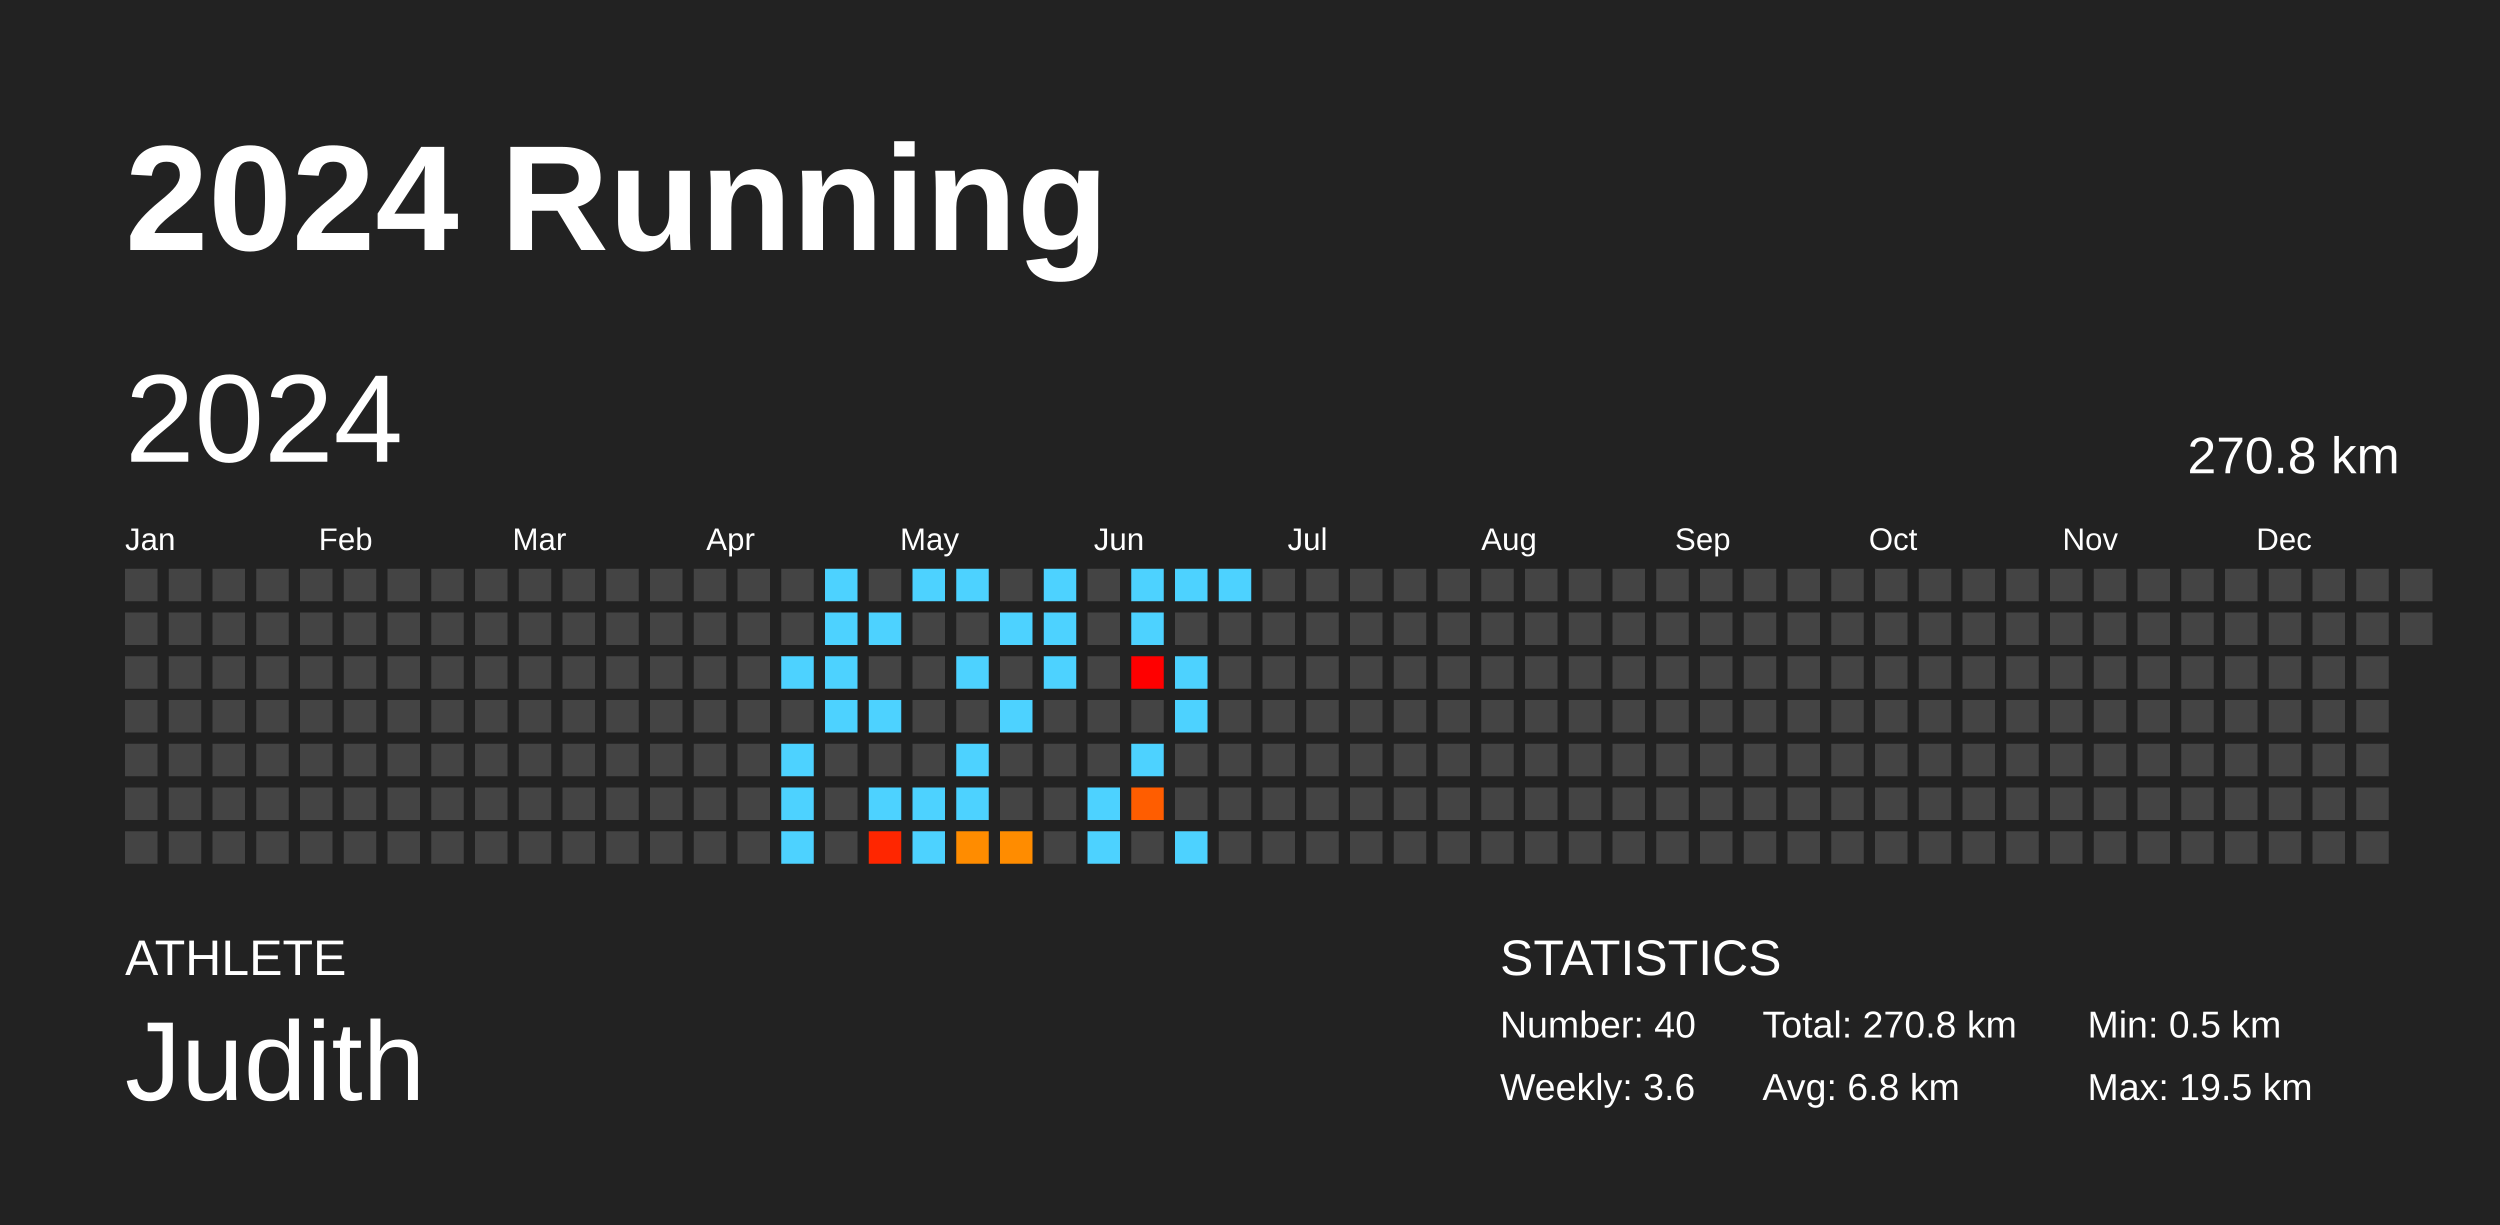
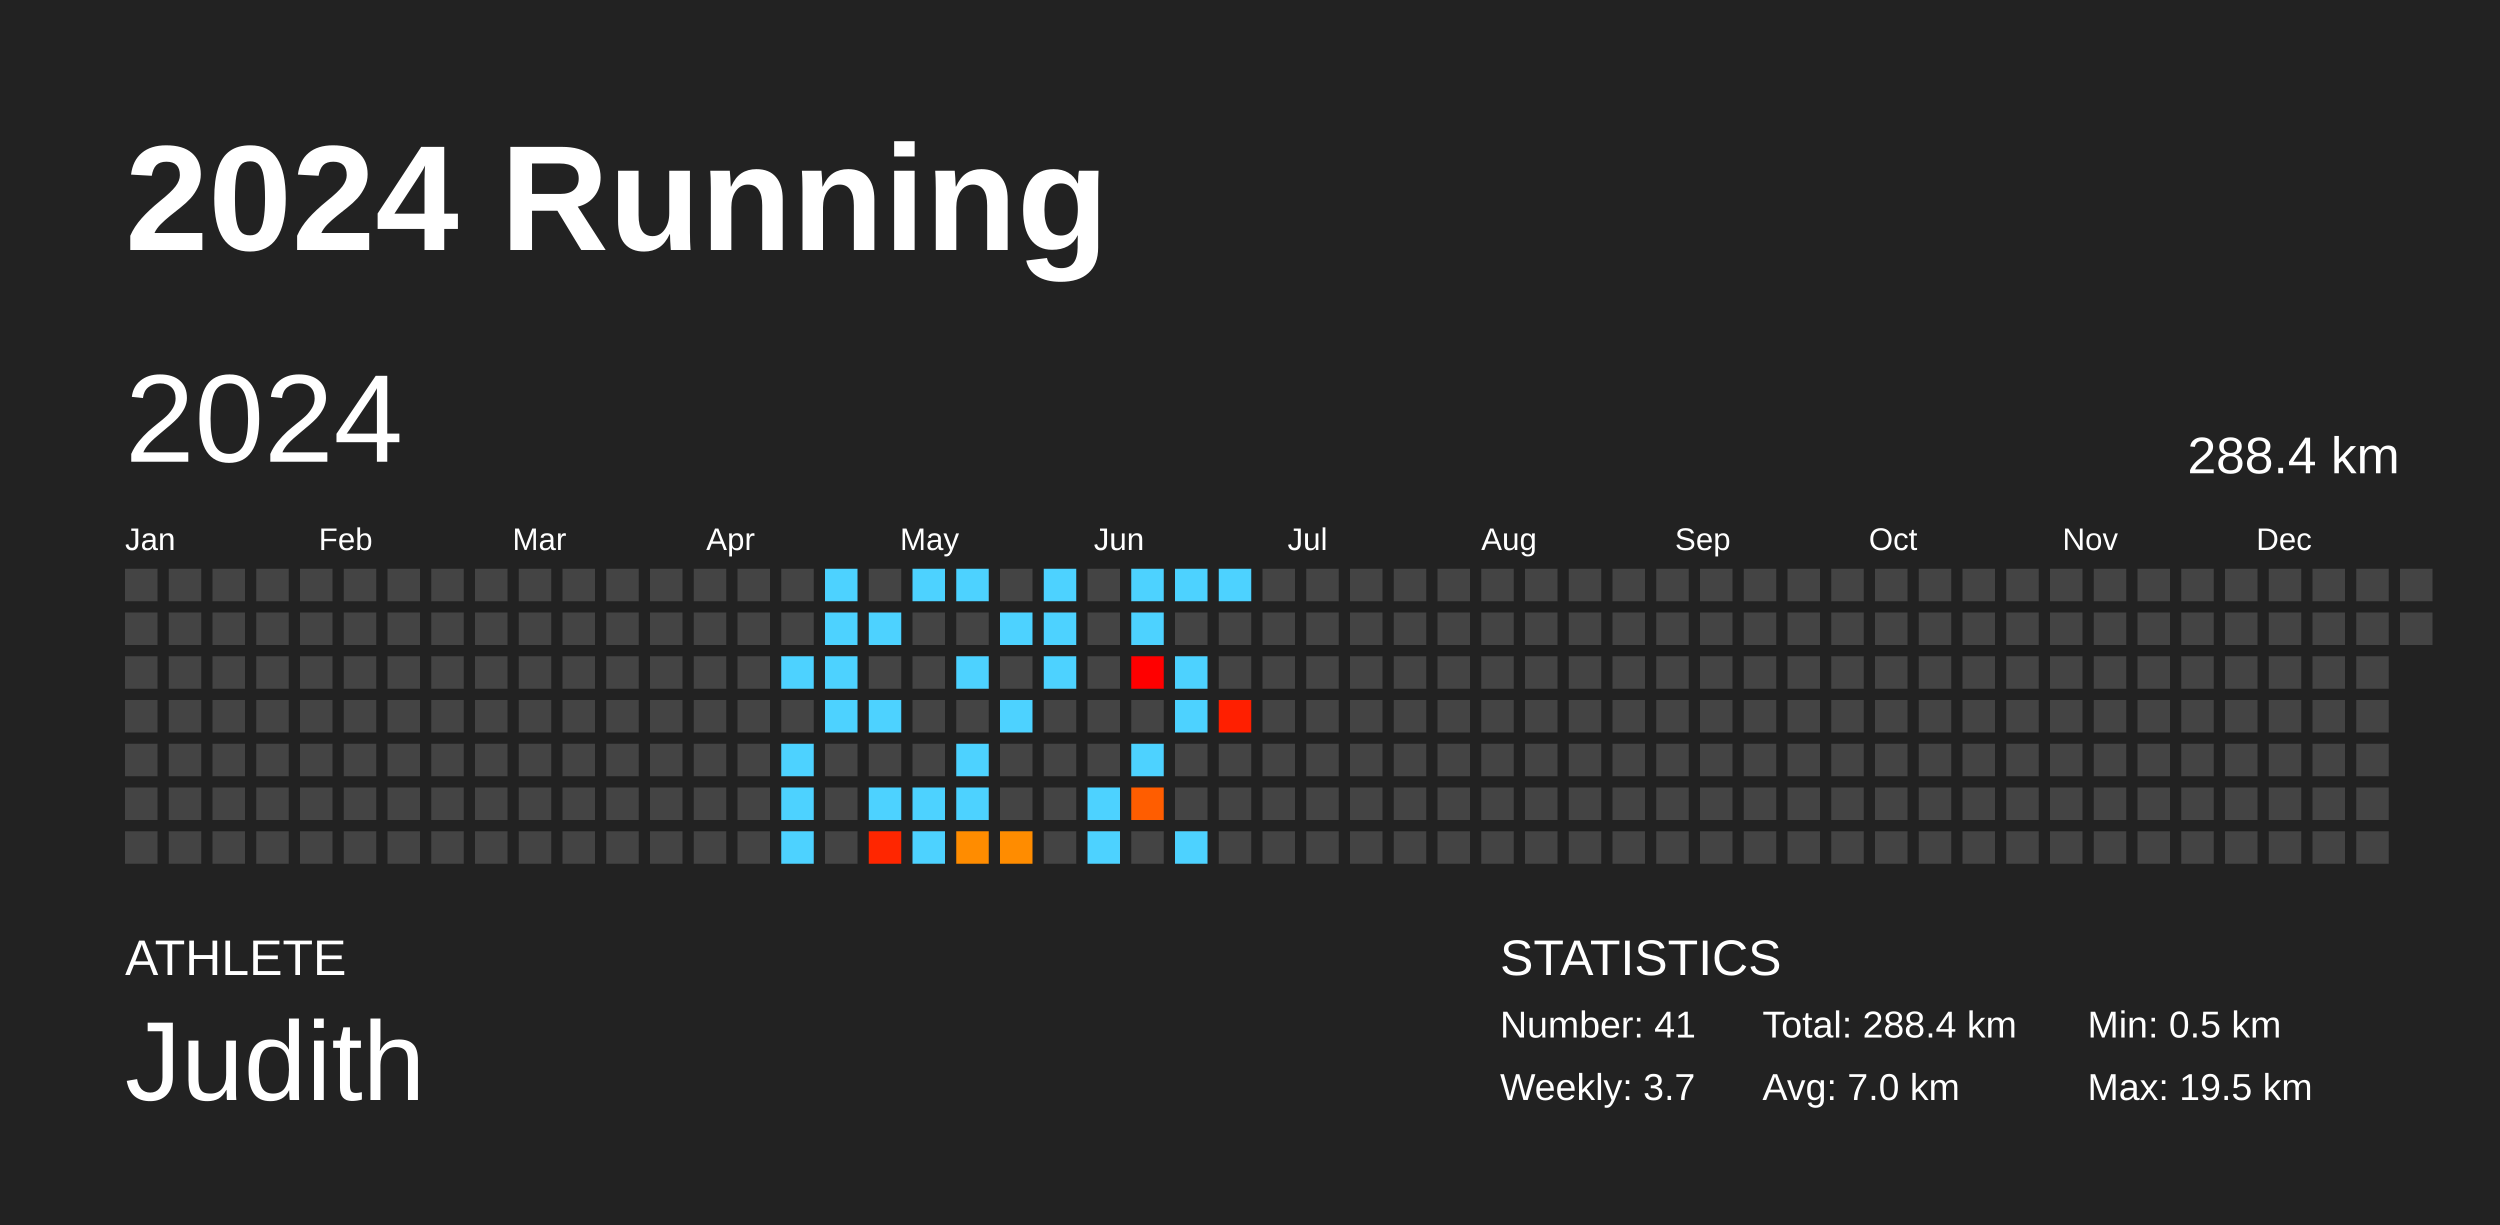
<svg xmlns="http://www.w3.org/2000/svg" baseProfile="full" height="98mm" version="1.1" viewBox="0,0,200,98" width="200mm">
  <defs />
  <rect fill="#222222" height="98" width="200" x="0" y="0" />
  <text fill="#FFFFFF" style="font-size:12px; font-family:Arial; font-weight:bold;" x="10" y="20">2024 Running</text>
  <text fill="#FFFFFF" style="font-size:4px; font-family:Arial" x="10" y="78">ATHLETE</text>
  <text fill="#FFFFFF" style="font-size:9px; font-family:Arial" x="10" y="88">Judith</text>
  <text fill="#FFFFFF" style="font-size:4px; font-family:Arial" x="120" y="78">STATISTICS</text>
-   <text fill="#FFFFFF" style="font-size:3px; font-family:Arial" x="120" y="83">Number: 40</text>
-   <text fill="#FFFFFF" style="font-size:3px; font-family:Arial" x="120" y="88">Weekly: 3.6</text>
-   <text fill="#FFFFFF" style="font-size:3px; font-family:Arial" x="141" y="83">Total: 270.8 km</text>
-   <text fill="#FFFFFF" style="font-size:3px; font-family:Arial" x="141" y="88">Avg: 6.8 km</text>
+   <text fill="#FFFFFF" style="font-size:3px; font-family:Arial" x="120" y="83">Number: 41</text>
+   <text fill="#FFFFFF" style="font-size:3px; font-family:Arial" x="120" y="88">Weekly: 3.7</text>
+   <text fill="#FFFFFF" style="font-size:3px; font-family:Arial" x="141" y="83">Total: 288.4 km</text>
+   <text fill="#FFFFFF" style="font-size:3px; font-family:Arial" x="141" y="88">Avg: 7.0 km</text>
  <text fill="#FFFFFF" style="font-size:3px; font-family:Arial" x="167" y="83">Min: 0.5 km</text>
  <text fill="#FFFFFF" style="font-size:3px; font-family:Arial" x="167" y="88">Max: 19.5 km</text>
  <text dominant-baseline="hanging" fill="#FFFFFF" style="font-size:10.0px; font-family:Arial;" x="10" y="30">2024</text>
-   <text dominant-baseline="hanging" fill="#FFFFFF" style="font-size:4.125px; font-family:Arial;" x="175" y="35">270.8 km</text>
+   <text dominant-baseline="hanging" fill="#FFFFFF" style="font-size:4.125px; font-family:Arial;" x="175" y="35">288.4 km</text>
  <text fill="#FFFFFF" style="font-size:2.5px; font-family:Arial" x="10.0" y="44">Jan</text>
  <text fill="#FFFFFF" style="font-size:2.5px; font-family:Arial" x="25.5" y="44">Feb</text>
  <text fill="#FFFFFF" style="font-size:2.5px; font-family:Arial" x="41.0" y="44">Mar</text>
  <text fill="#FFFFFF" style="font-size:2.5px; font-family:Arial" x="56.5" y="44">Apr</text>
  <text fill="#FFFFFF" style="font-size:2.5px; font-family:Arial" x="72.0" y="44">May</text>
  <text fill="#FFFFFF" style="font-size:2.5px; font-family:Arial" x="87.5" y="44">Jun</text>
  <text fill="#FFFFFF" style="font-size:2.5px; font-family:Arial" x="103.0" y="44">Jul</text>
  <text fill="#FFFFFF" style="font-size:2.5px; font-family:Arial" x="118.5" y="44">Aug</text>
  <text fill="#FFFFFF" style="font-size:2.5px; font-family:Arial" x="134.0" y="44">Sep</text>
  <text fill="#FFFFFF" style="font-size:2.5px; font-family:Arial" x="149.5" y="44">Oct</text>
  <text fill="#FFFFFF" style="font-size:2.5px; font-family:Arial" x="165.0" y="44">Nov</text>
  <text fill="#FFFFFF" style="font-size:2.5px; font-family:Arial" x="180.5" y="44">Dec</text>
  <rect fill="#444444" height="2.6" width="2.6" x="10.0" y="45.5" />
  <rect fill="#444444" height="2.6" width="2.6" x="10.0" y="49.0" />
  <rect fill="#444444" height="2.6" width="2.6" x="10.0" y="52.5" />
  <rect fill="#444444" height="2.6" width="2.6" x="10.0" y="56.0" />
  <rect fill="#444444" height="2.6" width="2.6" x="10.0" y="59.5" />
  <rect fill="#444444" height="2.6" width="2.6" x="10.0" y="63.0" />
  <rect fill="#444444" height="2.6" width="2.6" x="10.0" y="66.5" />
  <rect fill="#444444" height="2.6" width="2.6" x="13.5" y="45.5" />
  <rect fill="#444444" height="2.6" width="2.6" x="13.5" y="49.0" />
  <rect fill="#444444" height="2.6" width="2.6" x="13.5" y="52.5" />
  <rect fill="#444444" height="2.6" width="2.6" x="13.5" y="56.0" />
  <rect fill="#444444" height="2.6" width="2.6" x="13.5" y="59.5" />
  <rect fill="#444444" height="2.6" width="2.6" x="13.5" y="63.0" />
  <rect fill="#444444" height="2.6" width="2.6" x="13.5" y="66.5" />
  <rect fill="#444444" height="2.6" width="2.6" x="17.0" y="45.5" />
  <rect fill="#444444" height="2.6" width="2.6" x="17.0" y="49.0" />
  <rect fill="#444444" height="2.6" width="2.6" x="17.0" y="52.5" />
  <rect fill="#444444" height="2.6" width="2.6" x="17.0" y="56.0" />
  <rect fill="#444444" height="2.6" width="2.6" x="17.0" y="59.5" />
  <rect fill="#444444" height="2.6" width="2.6" x="17.0" y="63.0" />
  <rect fill="#444444" height="2.6" width="2.6" x="17.0" y="66.5" />
  <rect fill="#444444" height="2.6" width="2.6" x="20.5" y="45.5" />
  <rect fill="#444444" height="2.6" width="2.6" x="20.5" y="49.0" />
  <rect fill="#444444" height="2.6" width="2.6" x="20.5" y="52.5" />
  <rect fill="#444444" height="2.6" width="2.6" x="20.5" y="56.0" />
  <rect fill="#444444" height="2.6" width="2.6" x="20.5" y="59.5" />
  <rect fill="#444444" height="2.6" width="2.6" x="20.5" y="63.0" />
  <rect fill="#444444" height="2.6" width="2.6" x="20.5" y="66.5" />
  <rect fill="#444444" height="2.6" width="2.6" x="24.0" y="45.5" />
  <rect fill="#444444" height="2.6" width="2.6" x="24.0" y="49.0" />
  <rect fill="#444444" height="2.6" width="2.6" x="24.0" y="52.5" />
  <rect fill="#444444" height="2.6" width="2.6" x="24.0" y="56.0" />
  <rect fill="#444444" height="2.6" width="2.6" x="24.0" y="59.5" />
  <rect fill="#444444" height="2.6" width="2.6" x="24.0" y="63.0" />
  <rect fill="#444444" height="2.6" width="2.6" x="24.0" y="66.5" />
  <rect fill="#444444" height="2.6" width="2.6" x="27.5" y="45.5" />
  <rect fill="#444444" height="2.6" width="2.6" x="27.5" y="49.0" />
  <rect fill="#444444" height="2.6" width="2.6" x="27.5" y="52.5" />
  <rect fill="#444444" height="2.6" width="2.6" x="27.5" y="56.0" />
  <rect fill="#444444" height="2.6" width="2.6" x="27.5" y="59.5" />
  <rect fill="#444444" height="2.6" width="2.6" x="27.5" y="63.0" />
  <rect fill="#444444" height="2.6" width="2.6" x="27.5" y="66.5" />
  <rect fill="#444444" height="2.6" width="2.6" x="31.0" y="45.5" />
  <rect fill="#444444" height="2.6" width="2.6" x="31.0" y="49.0" />
  <rect fill="#444444" height="2.6" width="2.6" x="31.0" y="52.5" />
  <rect fill="#444444" height="2.6" width="2.6" x="31.0" y="56.0" />
  <rect fill="#444444" height="2.6" width="2.6" x="31.0" y="59.5" />
  <rect fill="#444444" height="2.6" width="2.6" x="31.0" y="63.0" />
  <rect fill="#444444" height="2.6" width="2.6" x="31.0" y="66.5" />
  <rect fill="#444444" height="2.6" width="2.6" x="34.5" y="45.5" />
  <rect fill="#444444" height="2.6" width="2.6" x="34.5" y="49.0" />
  <rect fill="#444444" height="2.6" width="2.6" x="34.5" y="52.5" />
  <rect fill="#444444" height="2.6" width="2.6" x="34.5" y="56.0" />
  <rect fill="#444444" height="2.6" width="2.6" x="34.5" y="59.5" />
  <rect fill="#444444" height="2.6" width="2.6" x="34.5" y="63.0" />
  <rect fill="#444444" height="2.6" width="2.6" x="34.5" y="66.5" />
  <rect fill="#444444" height="2.6" width="2.6" x="38.0" y="45.5" />
  <rect fill="#444444" height="2.6" width="2.6" x="38.0" y="49.0" />
  <rect fill="#444444" height="2.6" width="2.6" x="38.0" y="52.5" />
  <rect fill="#444444" height="2.6" width="2.6" x="38.0" y="56.0" />
  <rect fill="#444444" height="2.6" width="2.6" x="38.0" y="59.5" />
  <rect fill="#444444" height="2.6" width="2.6" x="38.0" y="63.0" />
  <rect fill="#444444" height="2.6" width="2.6" x="38.0" y="66.5" />
  <rect fill="#444444" height="2.6" width="2.6" x="41.5" y="45.5" />
  <rect fill="#444444" height="2.6" width="2.6" x="41.5" y="49.0" />
  <rect fill="#444444" height="2.6" width="2.6" x="41.5" y="52.5" />
  <rect fill="#444444" height="2.6" width="2.6" x="41.5" y="56.0" />
  <rect fill="#444444" height="2.6" width="2.6" x="41.5" y="59.5" />
  <rect fill="#444444" height="2.6" width="2.6" x="41.5" y="63.0" />
  <rect fill="#444444" height="2.6" width="2.6" x="41.5" y="66.5" />
  <rect fill="#444444" height="2.6" width="2.6" x="45.0" y="45.5" />
  <rect fill="#444444" height="2.6" width="2.6" x="45.0" y="49.0" />
  <rect fill="#444444" height="2.6" width="2.6" x="45.0" y="52.5" />
  <rect fill="#444444" height="2.6" width="2.6" x="45.0" y="56.0" />
  <rect fill="#444444" height="2.6" width="2.6" x="45.0" y="59.5" />
  <rect fill="#444444" height="2.6" width="2.6" x="45.0" y="63.0" />
  <rect fill="#444444" height="2.6" width="2.6" x="45.0" y="66.5" />
  <rect fill="#444444" height="2.6" width="2.6" x="48.5" y="45.5" />
  <rect fill="#444444" height="2.6" width="2.6" x="48.5" y="49.0" />
  <rect fill="#444444" height="2.6" width="2.6" x="48.5" y="52.5" />
  <rect fill="#444444" height="2.6" width="2.6" x="48.5" y="56.0" />
  <rect fill="#444444" height="2.6" width="2.6" x="48.5" y="59.5" />
  <rect fill="#444444" height="2.6" width="2.6" x="48.5" y="63.0" />
  <rect fill="#444444" height="2.6" width="2.6" x="48.5" y="66.5" />
  <rect fill="#444444" height="2.6" width="2.6" x="52.0" y="45.5" />
  <rect fill="#444444" height="2.6" width="2.6" x="52.0" y="49.0" />
  <rect fill="#444444" height="2.6" width="2.6" x="52.0" y="52.5" />
  <rect fill="#444444" height="2.6" width="2.6" x="52.0" y="56.0" />
  <rect fill="#444444" height="2.6" width="2.6" x="52.0" y="59.5" />
  <rect fill="#444444" height="2.6" width="2.6" x="52.0" y="63.0" />
  <rect fill="#444444" height="2.6" width="2.6" x="52.0" y="66.5" />
  <rect fill="#444444" height="2.6" width="2.6" x="55.5" y="45.5" />
  <rect fill="#444444" height="2.6" width="2.6" x="55.5" y="49.0" />
  <rect fill="#444444" height="2.6" width="2.6" x="55.5" y="52.5" />
  <rect fill="#444444" height="2.6" width="2.6" x="55.5" y="56.0" />
  <rect fill="#444444" height="2.6" width="2.6" x="55.5" y="59.5" />
  <rect fill="#444444" height="2.6" width="2.6" x="55.5" y="63.0" />
  <rect fill="#444444" height="2.6" width="2.6" x="55.5" y="66.5" />
  <rect fill="#444444" height="2.6" width="2.6" x="59.0" y="45.5" />
  <rect fill="#444444" height="2.6" width="2.6" x="59.0" y="49.0" />
  <rect fill="#444444" height="2.6" width="2.6" x="59.0" y="52.5" />
  <rect fill="#444444" height="2.6" width="2.6" x="59.0" y="56.0" />
  <rect fill="#444444" height="2.6" width="2.6" x="59.0" y="59.5" />
  <rect fill="#444444" height="2.6" width="2.6" x="59.0" y="63.0" />
  <rect fill="#444444" height="2.6" width="2.6" x="59.0" y="66.5" />
  <rect fill="#444444" height="2.6" width="2.6" x="62.5" y="45.5" />
  <rect fill="#444444" height="2.6" width="2.6" x="62.5" y="49.0" />
  <rect fill="#4dd2ff" height="2.6" width="2.6" x="62.5" y="52.5" />
  <rect fill="#444444" height="2.6" width="2.6" x="62.5" y="56.0" />
  <rect fill="#4dd2ff" height="2.6" width="2.6" x="62.5" y="59.5" />
  <rect fill="#4dd2ff" height="2.6" width="2.6" x="62.5" y="63.0" />
  <rect fill="#4dd2ff" height="2.6" width="2.6" x="62.5" y="66.5" />
  <rect fill="#4dd2ff" height="2.6" width="2.6" x="66.0" y="45.5" />
  <rect fill="#4dd2ff" height="2.6" width="2.6" x="66.0" y="49.0" />
  <rect fill="#4dd2ff" height="2.6" width="2.6" x="66.0" y="52.5" />
  <rect fill="#4dd2ff" height="2.6" width="2.6" x="66.0" y="56.0" />
  <rect fill="#444444" height="2.6" width="2.6" x="66.0" y="59.5" />
  <rect fill="#444444" height="2.6" width="2.6" x="66.0" y="63.0" />
  <rect fill="#444444" height="2.6" width="2.6" x="66.0" y="66.5" />
  <rect fill="#444444" height="2.6" width="2.6" x="69.5" y="45.5" />
  <rect fill="#4dd2ff" height="2.6" width="2.6" x="69.5" y="49.0" />
  <rect fill="#444444" height="2.6" width="2.6" x="69.5" y="52.5" />
  <rect fill="#4dd2ff" height="2.6" width="2.6" x="69.5" y="56.0" />
  <rect fill="#444444" height="2.6" width="2.6" x="69.5" y="59.5" />
  <rect fill="#4dd2ff" height="2.6" width="2.6" x="69.5" y="63.0" />
  <rect fill="#ff2600" height="2.6" width="2.6" x="69.5" y="66.5" />
  <rect fill="#4dd2ff" height="2.6" width="2.6" x="73.0" y="45.5" />
  <rect fill="#444444" height="2.6" width="2.6" x="73.0" y="49.0" />
  <rect fill="#444444" height="2.6" width="2.6" x="73.0" y="52.5" />
  <rect fill="#444444" height="2.6" width="2.6" x="73.0" y="56.0" />
  <rect fill="#444444" height="2.6" width="2.6" x="73.0" y="59.5" />
  <rect fill="#4dd2ff" height="2.6" width="2.6" x="73.0" y="63.0" />
  <rect fill="#4dd2ff" height="2.6" width="2.6" x="73.0" y="66.5" />
  <rect fill="#4dd2ff" height="2.6" width="2.6" x="76.5" y="45.5" />
  <rect fill="#444444" height="2.6" width="2.6" x="76.5" y="49.0" />
  <rect fill="#4dd2ff" height="2.6" width="2.6" x="76.5" y="52.5" />
  <rect fill="#444444" height="2.6" width="2.6" x="76.5" y="56.0" />
  <rect fill="#4dd2ff" height="2.6" width="2.6" x="76.5" y="59.5" />
  <rect fill="#4dd2ff" height="2.6" width="2.6" x="76.5" y="63.0" />
  <rect fill="#ff8c00" height="2.6" width="2.6" x="76.5" y="66.5" />
  <rect fill="#444444" height="2.6" width="2.6" x="80.0" y="45.5" />
  <rect fill="#4dd2ff" height="2.6" width="2.6" x="80.0" y="49.0" />
  <rect fill="#444444" height="2.6" width="2.6" x="80.0" y="52.5" />
  <rect fill="#4dd2ff" height="2.6" width="2.6" x="80.0" y="56.0" />
  <rect fill="#444444" height="2.6" width="2.6" x="80.0" y="59.5" />
  <rect fill="#444444" height="2.6" width="2.6" x="80.0" y="63.0" />
  <rect fill="#ff8c00" height="2.6" width="2.6" x="80.0" y="66.5" />
  <rect fill="#4dd2ff" height="2.6" width="2.6" x="83.5" y="45.5" />
  <rect fill="#4dd2ff" height="2.6" width="2.6" x="83.5" y="49.0" />
  <rect fill="#4dd2ff" height="2.6" width="2.6" x="83.5" y="52.5" />
  <rect fill="#444444" height="2.6" width="2.6" x="83.5" y="56.0" />
  <rect fill="#444444" height="2.6" width="2.6" x="83.5" y="59.5" />
  <rect fill="#444444" height="2.6" width="2.6" x="83.5" y="63.0" />
  <rect fill="#444444" height="2.6" width="2.6" x="83.5" y="66.5" />
  <rect fill="#444444" height="2.6" width="2.6" x="87.0" y="45.5" />
  <rect fill="#444444" height="2.6" width="2.6" x="87.0" y="49.0" />
  <rect fill="#444444" height="2.6" width="2.6" x="87.0" y="52.5" />
  <rect fill="#444444" height="2.6" width="2.6" x="87.0" y="56.0" />
  <rect fill="#444444" height="2.6" width="2.6" x="87.0" y="59.5" />
  <rect fill="#4dd2ff" height="2.6" width="2.6" x="87.0" y="63.0" />
  <rect fill="#4dd2ff" height="2.6" width="2.6" x="87.0" y="66.5" />
  <rect fill="#4dd2ff" height="2.6" width="2.6" x="90.5" y="45.5" />
  <rect fill="#4dd2ff" height="2.6" width="2.6" x="90.5" y="49.0" />
  <rect fill="#ff0000" height="2.6" width="2.6" x="90.5" y="52.5" />
  <rect fill="#444444" height="2.6" width="2.6" x="90.5" y="56.0" />
  <rect fill="#4dd2ff" height="2.6" width="2.6" x="90.5" y="59.5" />
  <rect fill="#ff5d00" height="2.6" width="2.6" x="90.5" y="63.0" />
  <rect fill="#444444" height="2.6" width="2.6" x="90.5" y="66.5" />
  <rect fill="#4dd2ff" height="2.6" width="2.6" x="94.0" y="45.5" />
  <rect fill="#444444" height="2.6" width="2.6" x="94.0" y="49.0" />
  <rect fill="#4dd2ff" height="2.6" width="2.6" x="94.0" y="52.5" />
  <rect fill="#4dd2ff" height="2.6" width="2.6" x="94.0" y="56.0" />
  <rect fill="#444444" height="2.6" width="2.6" x="94.0" y="59.5" />
  <rect fill="#444444" height="2.6" width="2.6" x="94.0" y="63.0" />
  <rect fill="#4dd2ff" height="2.6" width="2.6" x="94.0" y="66.5" />
  <rect fill="#4dd2ff" height="2.6" width="2.6" x="97.5" y="45.5" />
  <rect fill="#444444" height="2.6" width="2.6" x="97.5" y="49.0" />
  <rect fill="#444444" height="2.6" width="2.6" x="97.5" y="52.5" />
-   <rect fill="#444444" height="2.6" width="2.6" x="97.5" y="56.0" />
+   <rect fill="#ff1f00" height="2.6" width="2.6" x="97.5" y="56.0" />
  <rect fill="#444444" height="2.6" width="2.6" x="97.5" y="59.5" />
  <rect fill="#444444" height="2.6" width="2.6" x="97.5" y="63.0" />
  <rect fill="#444444" height="2.6" width="2.6" x="97.5" y="66.5" />
  <rect fill="#444444" height="2.6" width="2.6" x="101.0" y="45.5" />
  <rect fill="#444444" height="2.6" width="2.6" x="101.0" y="49.0" />
  <rect fill="#444444" height="2.6" width="2.6" x="101.0" y="52.5" />
  <rect fill="#444444" height="2.6" width="2.6" x="101.0" y="56.0" />
  <rect fill="#444444" height="2.6" width="2.6" x="101.0" y="59.5" />
  <rect fill="#444444" height="2.6" width="2.6" x="101.0" y="63.0" />
  <rect fill="#444444" height="2.6" width="2.6" x="101.0" y="66.5" />
  <rect fill="#444444" height="2.6" width="2.6" x="104.5" y="45.5" />
  <rect fill="#444444" height="2.6" width="2.6" x="104.5" y="49.0" />
  <rect fill="#444444" height="2.6" width="2.6" x="104.5" y="52.5" />
  <rect fill="#444444" height="2.6" width="2.6" x="104.5" y="56.0" />
  <rect fill="#444444" height="2.6" width="2.6" x="104.5" y="59.5" />
  <rect fill="#444444" height="2.6" width="2.6" x="104.5" y="63.0" />
  <rect fill="#444444" height="2.6" width="2.6" x="104.5" y="66.5" />
  <rect fill="#444444" height="2.6" width="2.6" x="108.0" y="45.5" />
  <rect fill="#444444" height="2.6" width="2.6" x="108.0" y="49.0" />
  <rect fill="#444444" height="2.6" width="2.6" x="108.0" y="52.5" />
  <rect fill="#444444" height="2.6" width="2.6" x="108.0" y="56.0" />
  <rect fill="#444444" height="2.6" width="2.6" x="108.0" y="59.5" />
  <rect fill="#444444" height="2.6" width="2.6" x="108.0" y="63.0" />
  <rect fill="#444444" height="2.6" width="2.6" x="108.0" y="66.5" />
  <rect fill="#444444" height="2.6" width="2.6" x="111.5" y="45.5" />
  <rect fill="#444444" height="2.6" width="2.6" x="111.5" y="49.0" />
  <rect fill="#444444" height="2.6" width="2.6" x="111.5" y="52.5" />
  <rect fill="#444444" height="2.6" width="2.6" x="111.5" y="56.0" />
  <rect fill="#444444" height="2.6" width="2.6" x="111.5" y="59.5" />
  <rect fill="#444444" height="2.6" width="2.6" x="111.5" y="63.0" />
  <rect fill="#444444" height="2.6" width="2.6" x="111.5" y="66.5" />
  <rect fill="#444444" height="2.6" width="2.6" x="115.0" y="45.5" />
  <rect fill="#444444" height="2.6" width="2.6" x="115.0" y="49.0" />
  <rect fill="#444444" height="2.6" width="2.6" x="115.0" y="52.5" />
  <rect fill="#444444" height="2.6" width="2.6" x="115.0" y="56.0" />
  <rect fill="#444444" height="2.6" width="2.6" x="115.0" y="59.5" />
  <rect fill="#444444" height="2.6" width="2.6" x="115.0" y="63.0" />
  <rect fill="#444444" height="2.6" width="2.6" x="115.0" y="66.5" />
  <rect fill="#444444" height="2.6" width="2.6" x="118.5" y="45.5" />
  <rect fill="#444444" height="2.6" width="2.6" x="118.5" y="49.0" />
  <rect fill="#444444" height="2.6" width="2.6" x="118.5" y="52.5" />
  <rect fill="#444444" height="2.6" width="2.6" x="118.5" y="56.0" />
  <rect fill="#444444" height="2.6" width="2.6" x="118.5" y="59.5" />
  <rect fill="#444444" height="2.6" width="2.6" x="118.5" y="63.0" />
  <rect fill="#444444" height="2.6" width="2.6" x="118.5" y="66.5" />
  <rect fill="#444444" height="2.6" width="2.6" x="122.0" y="45.5" />
  <rect fill="#444444" height="2.6" width="2.6" x="122.0" y="49.0" />
  <rect fill="#444444" height="2.6" width="2.6" x="122.0" y="52.5" />
  <rect fill="#444444" height="2.6" width="2.6" x="122.0" y="56.0" />
  <rect fill="#444444" height="2.6" width="2.6" x="122.0" y="59.5" />
  <rect fill="#444444" height="2.6" width="2.6" x="122.0" y="63.0" />
  <rect fill="#444444" height="2.6" width="2.6" x="122.0" y="66.5" />
  <rect fill="#444444" height="2.6" width="2.6" x="125.5" y="45.5" />
  <rect fill="#444444" height="2.6" width="2.6" x="125.5" y="49.0" />
  <rect fill="#444444" height="2.6" width="2.6" x="125.5" y="52.5" />
  <rect fill="#444444" height="2.6" width="2.6" x="125.5" y="56.0" />
  <rect fill="#444444" height="2.6" width="2.6" x="125.5" y="59.5" />
  <rect fill="#444444" height="2.6" width="2.6" x="125.5" y="63.0" />
  <rect fill="#444444" height="2.6" width="2.6" x="125.5" y="66.5" />
  <rect fill="#444444" height="2.6" width="2.6" x="129.0" y="45.5" />
  <rect fill="#444444" height="2.6" width="2.6" x="129.0" y="49.0" />
  <rect fill="#444444" height="2.6" width="2.6" x="129.0" y="52.5" />
  <rect fill="#444444" height="2.6" width="2.6" x="129.0" y="56.0" />
  <rect fill="#444444" height="2.6" width="2.6" x="129.0" y="59.5" />
  <rect fill="#444444" height="2.6" width="2.6" x="129.0" y="63.0" />
  <rect fill="#444444" height="2.6" width="2.6" x="129.0" y="66.5" />
  <rect fill="#444444" height="2.6" width="2.6" x="132.5" y="45.5" />
  <rect fill="#444444" height="2.6" width="2.6" x="132.5" y="49.0" />
  <rect fill="#444444" height="2.6" width="2.6" x="132.5" y="52.5" />
  <rect fill="#444444" height="2.6" width="2.6" x="132.5" y="56.0" />
  <rect fill="#444444" height="2.6" width="2.6" x="132.5" y="59.5" />
  <rect fill="#444444" height="2.6" width="2.6" x="132.5" y="63.0" />
  <rect fill="#444444" height="2.6" width="2.6" x="132.5" y="66.5" />
  <rect fill="#444444" height="2.6" width="2.6" x="136.0" y="45.5" />
  <rect fill="#444444" height="2.6" width="2.6" x="136.0" y="49.0" />
  <rect fill="#444444" height="2.6" width="2.6" x="136.0" y="52.5" />
  <rect fill="#444444" height="2.6" width="2.6" x="136.0" y="56.0" />
  <rect fill="#444444" height="2.6" width="2.6" x="136.0" y="59.5" />
  <rect fill="#444444" height="2.6" width="2.6" x="136.0" y="63.0" />
  <rect fill="#444444" height="2.6" width="2.6" x="136.0" y="66.5" />
  <rect fill="#444444" height="2.6" width="2.6" x="139.5" y="45.5" />
  <rect fill="#444444" height="2.6" width="2.6" x="139.5" y="49.0" />
  <rect fill="#444444" height="2.6" width="2.6" x="139.5" y="52.5" />
  <rect fill="#444444" height="2.6" width="2.6" x="139.5" y="56.0" />
  <rect fill="#444444" height="2.6" width="2.6" x="139.5" y="59.5" />
  <rect fill="#444444" height="2.6" width="2.6" x="139.5" y="63.0" />
  <rect fill="#444444" height="2.6" width="2.6" x="139.5" y="66.5" />
  <rect fill="#444444" height="2.6" width="2.6" x="143.0" y="45.5" />
  <rect fill="#444444" height="2.6" width="2.6" x="143.0" y="49.0" />
  <rect fill="#444444" height="2.6" width="2.6" x="143.0" y="52.5" />
  <rect fill="#444444" height="2.6" width="2.6" x="143.0" y="56.0" />
  <rect fill="#444444" height="2.6" width="2.6" x="143.0" y="59.5" />
  <rect fill="#444444" height="2.6" width="2.6" x="143.0" y="63.0" />
  <rect fill="#444444" height="2.6" width="2.6" x="143.0" y="66.5" />
  <rect fill="#444444" height="2.6" width="2.6" x="146.5" y="45.5" />
  <rect fill="#444444" height="2.6" width="2.6" x="146.5" y="49.0" />
  <rect fill="#444444" height="2.6" width="2.6" x="146.5" y="52.5" />
  <rect fill="#444444" height="2.6" width="2.6" x="146.5" y="56.0" />
  <rect fill="#444444" height="2.6" width="2.6" x="146.5" y="59.5" />
  <rect fill="#444444" height="2.6" width="2.6" x="146.5" y="63.0" />
  <rect fill="#444444" height="2.6" width="2.6" x="146.5" y="66.5" />
  <rect fill="#444444" height="2.6" width="2.6" x="150.0" y="45.5" />
  <rect fill="#444444" height="2.6" width="2.6" x="150.0" y="49.0" />
  <rect fill="#444444" height="2.6" width="2.6" x="150.0" y="52.5" />
  <rect fill="#444444" height="2.6" width="2.6" x="150.0" y="56.0" />
  <rect fill="#444444" height="2.6" width="2.6" x="150.0" y="59.5" />
  <rect fill="#444444" height="2.6" width="2.6" x="150.0" y="63.0" />
  <rect fill="#444444" height="2.6" width="2.6" x="150.0" y="66.5" />
  <rect fill="#444444" height="2.6" width="2.6" x="153.5" y="45.5" />
  <rect fill="#444444" height="2.6" width="2.6" x="153.5" y="49.0" />
  <rect fill="#444444" height="2.6" width="2.6" x="153.5" y="52.5" />
  <rect fill="#444444" height="2.6" width="2.6" x="153.5" y="56.0" />
  <rect fill="#444444" height="2.6" width="2.6" x="153.5" y="59.5" />
  <rect fill="#444444" height="2.6" width="2.6" x="153.5" y="63.0" />
  <rect fill="#444444" height="2.6" width="2.6" x="153.5" y="66.5" />
  <rect fill="#444444" height="2.6" width="2.6" x="157.0" y="45.5" />
  <rect fill="#444444" height="2.6" width="2.6" x="157.0" y="49.0" />
  <rect fill="#444444" height="2.6" width="2.6" x="157.0" y="52.5" />
  <rect fill="#444444" height="2.6" width="2.6" x="157.0" y="56.0" />
  <rect fill="#444444" height="2.6" width="2.6" x="157.0" y="59.5" />
  <rect fill="#444444" height="2.6" width="2.6" x="157.0" y="63.0" />
  <rect fill="#444444" height="2.6" width="2.6" x="157.0" y="66.5" />
  <rect fill="#444444" height="2.6" width="2.6" x="160.5" y="45.5" />
  <rect fill="#444444" height="2.6" width="2.6" x="160.5" y="49.0" />
  <rect fill="#444444" height="2.6" width="2.6" x="160.5" y="52.5" />
  <rect fill="#444444" height="2.6" width="2.6" x="160.5" y="56.0" />
  <rect fill="#444444" height="2.6" width="2.6" x="160.5" y="59.5" />
  <rect fill="#444444" height="2.6" width="2.6" x="160.5" y="63.0" />
  <rect fill="#444444" height="2.6" width="2.6" x="160.5" y="66.5" />
  <rect fill="#444444" height="2.6" width="2.6" x="164.0" y="45.5" />
  <rect fill="#444444" height="2.6" width="2.6" x="164.0" y="49.0" />
  <rect fill="#444444" height="2.6" width="2.6" x="164.0" y="52.5" />
  <rect fill="#444444" height="2.6" width="2.6" x="164.0" y="56.0" />
  <rect fill="#444444" height="2.6" width="2.6" x="164.0" y="59.5" />
  <rect fill="#444444" height="2.6" width="2.6" x="164.0" y="63.0" />
  <rect fill="#444444" height="2.6" width="2.6" x="164.0" y="66.5" />
  <rect fill="#444444" height="2.6" width="2.6" x="167.5" y="45.5" />
  <rect fill="#444444" height="2.6" width="2.6" x="167.5" y="49.0" />
  <rect fill="#444444" height="2.6" width="2.6" x="167.5" y="52.5" />
  <rect fill="#444444" height="2.6" width="2.6" x="167.5" y="56.0" />
  <rect fill="#444444" height="2.6" width="2.6" x="167.5" y="59.5" />
  <rect fill="#444444" height="2.6" width="2.6" x="167.5" y="63.0" />
  <rect fill="#444444" height="2.6" width="2.6" x="167.5" y="66.5" />
  <rect fill="#444444" height="2.6" width="2.6" x="171.0" y="45.5" />
  <rect fill="#444444" height="2.6" width="2.6" x="171.0" y="49.0" />
  <rect fill="#444444" height="2.6" width="2.6" x="171.0" y="52.5" />
  <rect fill="#444444" height="2.6" width="2.6" x="171.0" y="56.0" />
  <rect fill="#444444" height="2.6" width="2.6" x="171.0" y="59.5" />
  <rect fill="#444444" height="2.6" width="2.6" x="171.0" y="63.0" />
  <rect fill="#444444" height="2.6" width="2.6" x="171.0" y="66.5" />
  <rect fill="#444444" height="2.6" width="2.6" x="174.5" y="45.5" />
  <rect fill="#444444" height="2.6" width="2.6" x="174.5" y="49.0" />
  <rect fill="#444444" height="2.6" width="2.6" x="174.5" y="52.5" />
  <rect fill="#444444" height="2.6" width="2.6" x="174.5" y="56.0" />
  <rect fill="#444444" height="2.6" width="2.6" x="174.5" y="59.5" />
  <rect fill="#444444" height="2.6" width="2.6" x="174.5" y="63.0" />
  <rect fill="#444444" height="2.6" width="2.6" x="174.5" y="66.5" />
  <rect fill="#444444" height="2.6" width="2.6" x="178.0" y="45.5" />
  <rect fill="#444444" height="2.6" width="2.6" x="178.0" y="49.0" />
  <rect fill="#444444" height="2.6" width="2.6" x="178.0" y="52.5" />
  <rect fill="#444444" height="2.6" width="2.6" x="178.0" y="56.0" />
  <rect fill="#444444" height="2.6" width="2.6" x="178.0" y="59.5" />
  <rect fill="#444444" height="2.6" width="2.6" x="178.0" y="63.0" />
  <rect fill="#444444" height="2.6" width="2.6" x="178.0" y="66.5" />
  <rect fill="#444444" height="2.6" width="2.6" x="181.5" y="45.5" />
  <rect fill="#444444" height="2.6" width="2.6" x="181.5" y="49.0" />
  <rect fill="#444444" height="2.6" width="2.6" x="181.5" y="52.5" />
  <rect fill="#444444" height="2.6" width="2.6" x="181.5" y="56.0" />
  <rect fill="#444444" height="2.6" width="2.6" x="181.5" y="59.5" />
  <rect fill="#444444" height="2.6" width="2.6" x="181.5" y="63.0" />
  <rect fill="#444444" height="2.6" width="2.6" x="181.5" y="66.5" />
  <rect fill="#444444" height="2.6" width="2.6" x="185.0" y="45.5" />
  <rect fill="#444444" height="2.6" width="2.6" x="185.0" y="49.0" />
  <rect fill="#444444" height="2.6" width="2.6" x="185.0" y="52.5" />
  <rect fill="#444444" height="2.6" width="2.6" x="185.0" y="56.0" />
  <rect fill="#444444" height="2.6" width="2.6" x="185.0" y="59.5" />
  <rect fill="#444444" height="2.6" width="2.6" x="185.0" y="63.0" />
  <rect fill="#444444" height="2.6" width="2.6" x="185.0" y="66.5" />
  <rect fill="#444444" height="2.6" width="2.6" x="188.5" y="45.5" />
  <rect fill="#444444" height="2.6" width="2.6" x="188.5" y="49.0" />
  <rect fill="#444444" height="2.6" width="2.6" x="188.5" y="52.5" />
  <rect fill="#444444" height="2.6" width="2.6" x="188.5" y="56.0" />
  <rect fill="#444444" height="2.6" width="2.6" x="188.5" y="59.5" />
  <rect fill="#444444" height="2.6" width="2.6" x="188.5" y="63.0" />
  <rect fill="#444444" height="2.6" width="2.6" x="188.5" y="66.5" />
  <rect fill="#444444" height="2.6" width="2.6" x="192.0" y="45.5" />
  <rect fill="#444444" height="2.6" width="2.6" x="192.0" y="49.0" />
</svg>
